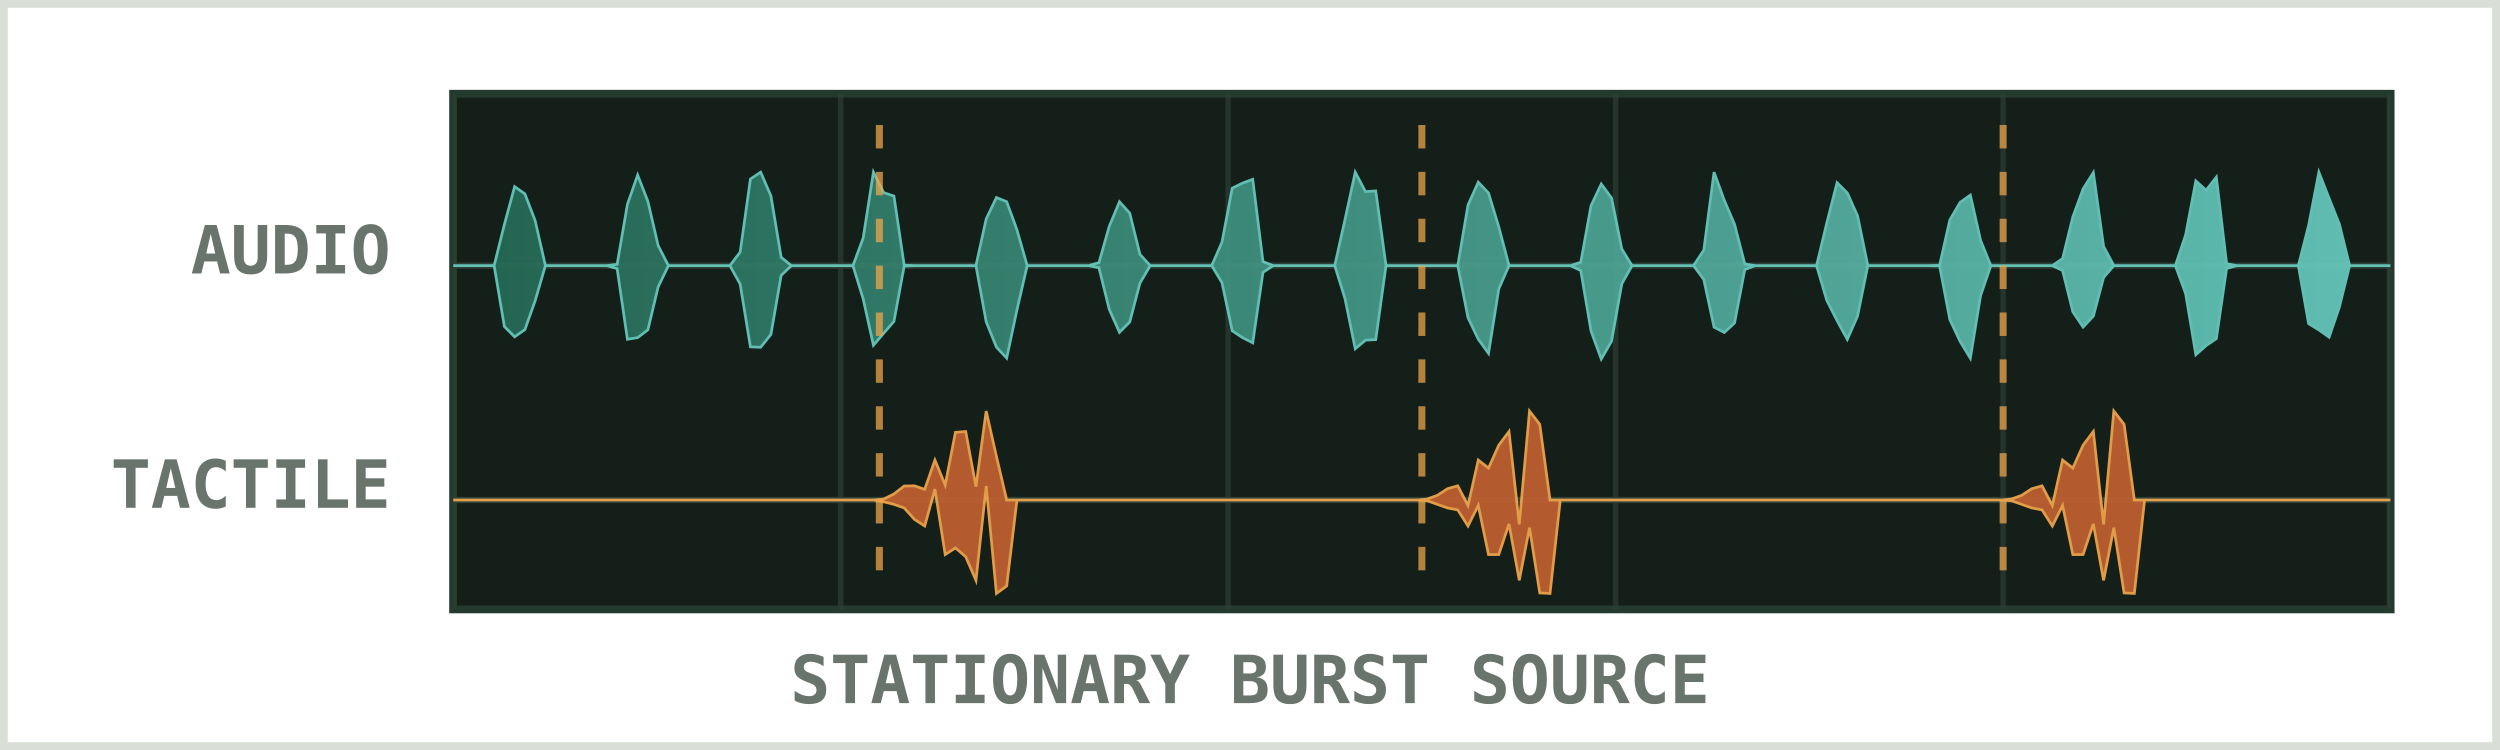
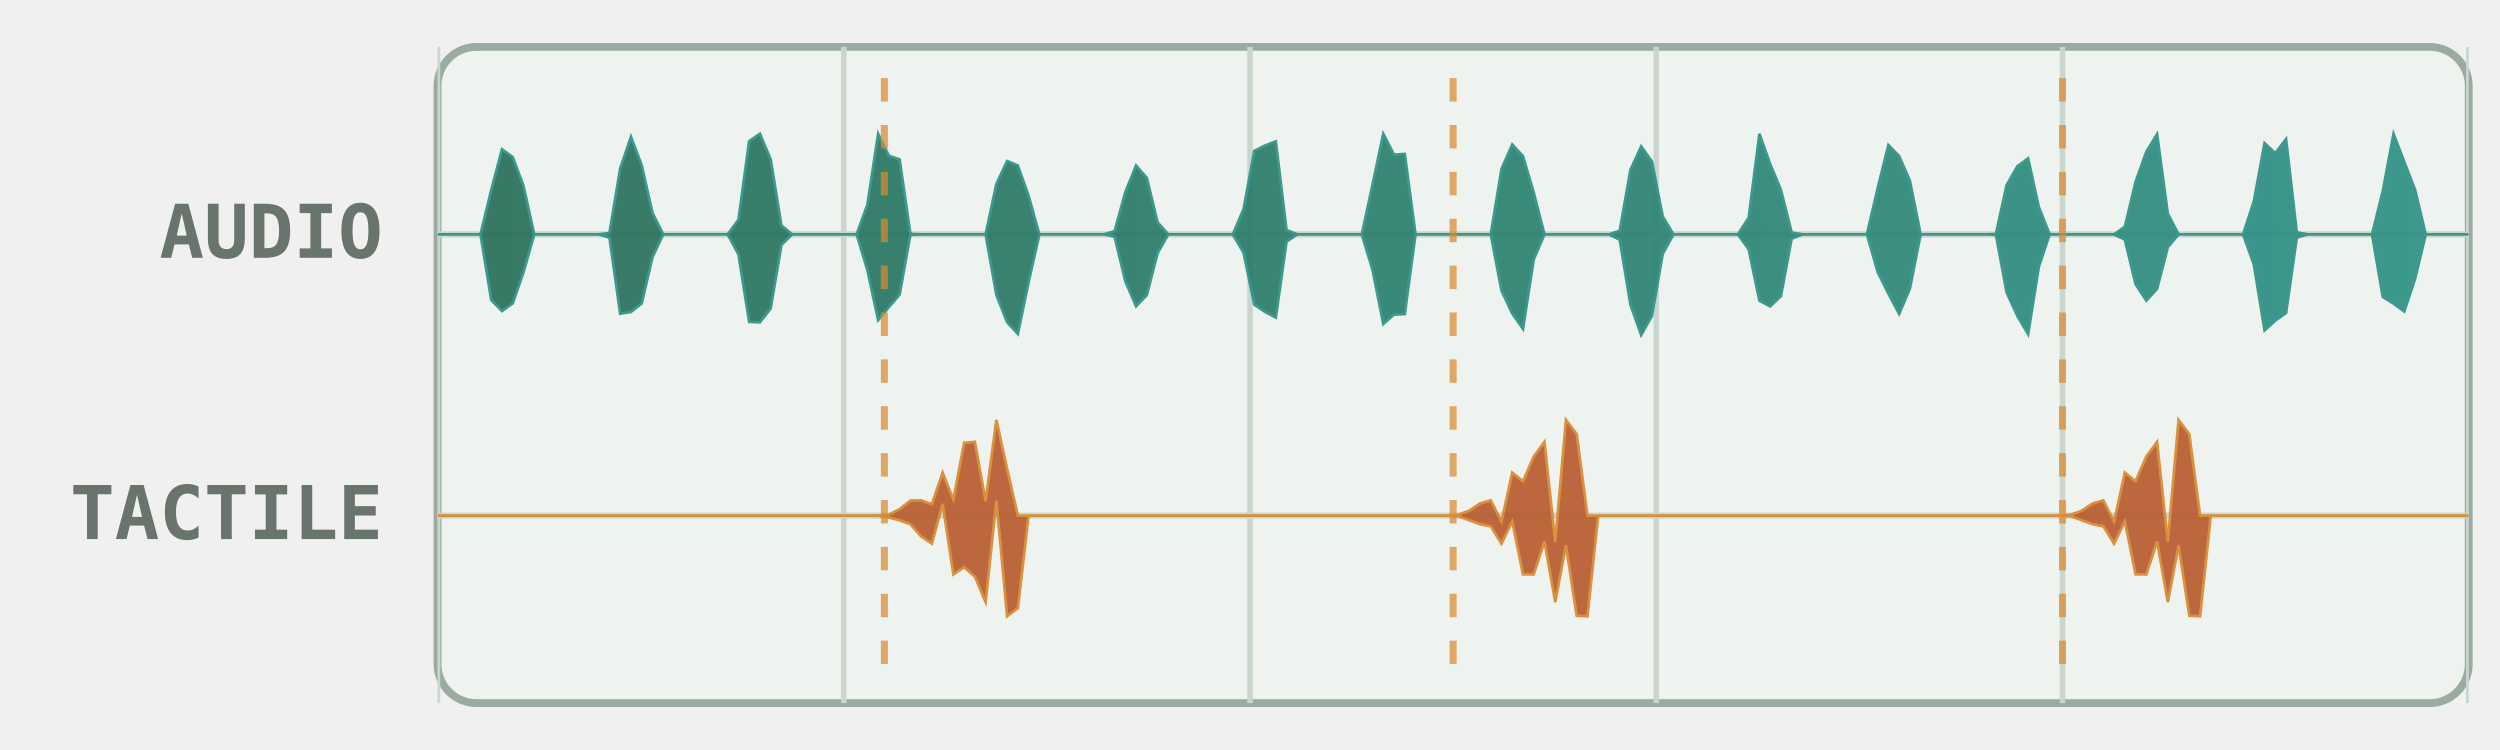
<svg xmlns="http://www.w3.org/2000/svg" viewBox="0 0 320 96" width="320" height="96" role="img" aria-labelledby="baseline-stationary-burst-title baseline-stationary-burst-desc" data-pipeline="pps-native-signal-svg.v1">
+   <style data-layer="theme-palette">:root{--pps-svg-background:#f4f5f1;--pps-svg-surface:#ffffff;--pps-svg-surface-2:#f8faf7;--pps-svg-text:#202621;--pps-svg-muted:#68746c;--pps-svg-line:#d9dfd6;--pps-svg-line-strong:#b8c5bb;--pps-svg-panel:#141f1a;--pps-svg-panel-soft:#1b2821;--pps-svg-panel-line:#2e4038;--pps-svg-widget-plot:#eef3ef;--pps-svg-widget-lane:#f8faf7;--pps-svg-widget-grid:#c9d5cd;--pps-svg-primary:#246b55;--pps-svg-primary-hover:#1d5846;--pps-svg-cyan:#2a8f84;--pps-svg-accent:#d8892f;--pps-svg-orange:#b75b2f;--pps-svg-baseline:#4b5fa8;--pps-svg-white-noise:#d8dde2;--pps-svg-chip-surface:#eef7f3;--pps-svg-chip-line:#b8d9cf;--pps-svg-plot-border:#9aaba0;--pps-svg-plot-label:#5f7469;--pps-svg-plot-label-strong:#355447;--pps-svg-silenced:#6d8176;--pps-svg-soft-mark:#8da399;--pps-svg-stimulus-span:#496d5d;--pps-svg-tactile-text:#8a4020;--pps-svg-footer:#526c60;}@media (prefers-color-scheme:dark){:root{--pps-svg-background:#151a17;--pps-svg-surface:#202723;--pps-svg-surface-2:#252e29;--pps-svg-text:#f1f5f2;--pps-svg-muted:#bdc9c1;--pps-svg-line:#3d4b43;--pps-svg-line-strong:#607066;--pps-svg-panel:#111915;--pps-svg-panel-soft:#1b2821;--pps-svg-panel-line:#33483e;--pps-svg-widget-plot:#171e1a;--pps-svg-widget-lane:#202a24;--pps-svg-widget-grid:#3b4b42;--pps-svg-primary:#54b58f;--pps-svg-primary-hover:#6bc7a2;--pps-svg-cyan:#69cfc3;--pps-svg-accent:#f2b35c;--pps-svg-orange:#e58c59;--pps-svg-baseline:#899af0;--pps-svg-white-noise:#d8dde2;--pps-svg-chip-surface:#1f3b31;--pps-svg-chip-line:#3f725e;--pps-svg-plot-border:#52645a;--pps-svg-plot-label:#91a99d;--pps-svg-plot-label-strong:#c0d2c8;--pps-svg-silenced:#8ca095;--pps-svg-soft-mark:#8ca095;--pps-svg-stimulus-span:#8ab9a3;--pps-svg-tactile-text:#f0a071;--pps-svg-footer:#91a99d;}}</style>
  <defs>
    <linearGradient id="baseline-audio-fill" x1="0%" y1="0%" x2="100%" y2="0%">
-       <stop offset="0%" stop-color="#246b55" stop-opacity="1" />
-       <stop offset="100%" stop-color="#69cfc3" stop-opacity="1" />
+       <stop offset="0%" stop-color="var(--pps-svg-primary, #246b55)" stop-opacity="1" />
+       <stop offset="100%" stop-color="var(--pps-svg-cyan, #2a8f84)" stop-opacity="1" />
    </linearGradient>
    <clipPath id="baseline-preview-clip">
-       <rect x="58" y="12" width="248" height="66" />
+       <rect x="56" y="6" width="260" height="84" />
    </clipPath>
  </defs>
-   <rect width="320" height="96" fill="#ffffff" data-layer="background" />
-   <rect x="0.5" y="0.5" width="319" height="95" fill="none" stroke="#d9dfd6" data-layer="frame" />
-   <rect x="58" y="12" width="248" height="66" fill="#141f1a" stroke="#253a2e" data-layer="plot-background" />
-   <text x="50" y="35" fill="#68746c" font-size="8.5" font-family="Cascadia Mono, SFMono-Regular, Consolas, monospace" letter-spacing="0" font-weight="700" text-anchor="end">AUDIO</text>
-   <text x="50" y="65" fill="#68746c" font-size="8.5" font-family="Cascadia Mono, SFMono-Regular, Consolas, monospace" letter-spacing="0" font-weight="700" text-anchor="end">TACTILE</text>
+   <rect width="320" height="96" fill="none" data-layer="transparent-background" />
+   <rect x="56" y="6" width="260" height="84" rx="5" fill="var(--pps-svg-widget-plot, #eef3ef)" stroke="var(--pps-svg-plot-border, #9aaba0)" data-layer="plot-background" />
+   <text x="49" y="33" fill="var(--pps-svg-muted, #68746c)" font-size="9.5" font-family="Cascadia Mono, SFMono-Regular, Consolas, monospace" letter-spacing="0" font-weight="700" text-anchor="end" data-layer="channel-label">AUDIO</text>
+   <text x="49" y="69" fill="var(--pps-svg-muted, #68746c)" font-size="9.5" font-family="Cascadia Mono, SFMono-Regular, Consolas, monospace" letter-spacing="0" font-weight="700" text-anchor="end" data-layer="channel-label">TACTILE</text>
  <g clip-path="url(#baseline-preview-clip)" data-layer="plot">
-     <line x1="58" y1="12" x2="58" y2="78" stroke="#2e4038" stroke-width="0.7" opacity="0.62" data-layer="grid" />
-     <line x1="107.6" y1="12" x2="107.6" y2="78" stroke="#2e4038" stroke-width="0.7" opacity="0.62" data-layer="grid" />
-     <line x1="157.2" y1="12" x2="157.2" y2="78" stroke="#2e4038" stroke-width="0.7" opacity="0.62" data-layer="grid" />
-     <line x1="206.8" y1="12" x2="206.8" y2="78" stroke="#2e4038" stroke-width="0.7" opacity="0.62" data-layer="grid" />
-     <line x1="256.4" y1="12" x2="256.4" y2="78" stroke="#2e4038" stroke-width="0.7" opacity="0.62" data-layer="grid" />
-     <line x1="306" y1="12" x2="306" y2="78" stroke="#2e4038" stroke-width="0.7" opacity="0.62" data-layer="grid" />
-     <line x1="58" y1="34" x2="306" y2="34" stroke="#2e4038" stroke-width="0.8" data-layer="channel-center" />
-     <line x1="58" y1="64" x2="306" y2="64" stroke="#2e4038" stroke-width="0.8" data-layer="channel-center" />
-     <path d="M 58,34 L 59.312,34 L 60.624,34 L 61.937,34 L 63.249,34 L 64.561,28.732 L 65.873,23.889 L 67.185,24.813 L 68.497,28.231 L 69.81,34 L 71.122,34 L 72.434,34 L 73.746,34 L 75.058,34 L 76.37,34 L 77.683,34 L 78.995,33.831 L 80.307,26.162 L 81.619,22.405 L 82.931,25.783 L 84.243,31.437 L 85.556,34 L 86.868,34 L 88.18,34 L 89.492,34 L 90.804,34 L 92.116,34 L 93.429,34 L 94.741,32.266 L 96.053,22.916 L 97.365,22.04 L 98.677,25.076 L 99.989,32.94 L 101.302,34 L 102.614,34 L 103.926,34 L 105.238,34 L 106.55,34 L 107.862,34 L 109.175,34 L 110.487,30.465 L 111.799,22.04 L 113.111,24.657 L 114.423,25.093 L 115.735,33.95 L 117.048,34 L 118.36,34 L 119.672,34 L 120.984,34 L 122.296,34 L 123.608,34 L 124.921,34 L 126.233,28.019 L 127.545,25.287 L 128.857,25.82 L 130.169,29.419 L 131.481,34 L 132.794,34 L 134.106,34 L 135.418,34 L 136.73,34 L 138.042,34 L 139.354,34 L 140.667,33.618 L 141.979,28.983 L 143.291,25.821 L 144.603,27.282 L 145.915,32.567 L 147.228,34 L 148.54,34 L 149.852,34 L 151.164,34 L 152.476,34 L 153.788,34 L 155.101,34 L 156.413,30.991 L 157.725,24.08 L 159.037,23.441 L 160.349,22.952 L 161.661,33.487 L 162.974,34 L 164.286,34 L 165.598,34 L 166.91,34 L 168.222,34 L 169.534,34 L 170.847,34 L 172.159,28.102 L 173.471,22.04 L 174.783,24.53 L 176.095,24.436 L 177.407,33.996 L 178.72,34 L 180.032,34 L 181.344,34 L 182.656,34 L 183.968,34 L 185.28,34 L 186.593,33.998 L 187.905,26.238 L 189.217,23.317 L 190.529,24.706 L 191.841,29.03 L 193.153,34 L 194.466,34 L 195.778,34 L 197.09,34 L 198.402,34 L 199.714,34 L 201.026,34 L 202.339,33.565 L 203.651,26.326 L 204.963,23.549 L 206.275,25.341 L 207.587,31.862 L 208.899,34 L 210.212,34 L 211.524,34 L 212.836,34 L 214.148,34 L 215.46,34 L 216.772,34 L 218.085,32.013 L 219.397,22.04 L 220.709,25.642 L 222.021,28.707 L 223.333,33.784 L 224.646,34 L 225.958,34 L 227.27,34 L 228.582,34 L 229.894,34 L 231.206,34 L 232.519,34 L 233.831,28.529 L 235.143,23.385 L 236.455,24.698 L 237.767,27.624 L 239.079,34 L 240.392,34 L 241.704,34 L 243.016,34 L 244.328,34 L 245.64,34 L 246.952,34 L 248.265,33.968 L 249.577,28.152 L 250.889,25.903 L 252.201,24.971 L 253.513,30.759 L 254.825,34 L 256.138,34 L 257.45,34 L 258.762,34 L 260.074,34 L 261.386,34 L 262.698,34 L 264.011,33.097 L 265.323,27.761 L 266.635,24.178 L 267.947,22.089 L 269.259,31.538 L 270.571,34 L 271.884,34 L 273.196,34 L 274.508,34 L 275.82,34 L 277.132,34 L 278.444,34 L 279.757,30.087 L 281.069,23.156 L 282.381,24.344 L 283.693,22.67 L 285.005,33.75 L 286.317,34 L 287.63,34 L 288.942,34 L 290.254,34 L 291.566,34 L 292.878,34 L 294.19,34 L 295.503,28.851 L 296.815,22.04 L 298.127,25.385 L 299.439,28.682 L 300.751,34 L 302.063,34 L 303.376,34 L 304.688,34 L 306,34 L 306,34 L 304.688,34 L 303.376,34 L 302.063,34 L 300.751,34 L 299.439,39.311 L 298.127,43.159 L 296.815,42.232 L 295.503,41.432 L 294.19,34 L 292.878,34 L 291.566,34 L 290.254,34 L 288.942,34 L 287.63,34 L 286.317,34 L 285.005,34.376 L 283.693,43.344 L 282.381,44.242 L 281.069,45.407 L 279.757,37.564 L 278.444,34 L 277.132,34 L 275.82,34 L 274.508,34 L 273.196,34 L 271.884,34 L 270.571,34 L 269.259,35.526 L 267.947,40.472 L 266.635,41.872 L 265.323,39.915 L 264.011,34.629 L 262.698,34 L 261.386,34 L 260.074,34 L 258.762,34 L 257.45,34 L 256.138,34 L 254.825,34 L 253.513,37.848 L 252.201,45.858 L 250.889,43.694 L 249.577,40.902 L 248.265,34.027 L 246.952,34 L 245.64,34 L 244.328,34 L 243.016,34 L 241.704,34 L 240.392,34 L 239.079,34 L 237.767,40.453 L 236.455,43.447 L 235.143,41.04 L 233.831,38.454 L 232.519,34 L 231.206,34 L 229.894,34 L 228.582,34 L 227.27,34 L 225.958,34 L 224.646,34 L 223.333,34.51 L 222.021,41.343 L 220.709,42.561 L 219.397,41.874 L 218.085,35.778 L 216.772,34 L 215.46,34 L 214.148,34 L 212.836,34 L 211.524,34 L 210.212,34 L 208.899,34 L 207.587,36.336 L 206.275,43.674 L 204.963,45.96 L 203.651,42.367 L 202.339,34.634 L 201.026,34 L 199.714,34 L 198.402,34 L 197.09,34 L 195.778,34 L 194.466,34 L 193.153,34 L 191.841,36.983 L 190.529,45.232 L 189.217,43.413 L 187.905,40.673 L 186.593,34.003 L 185.28,34 L 183.968,34 L 182.656,34 L 181.344,34 L 180.032,34 L 178.72,34 L 177.407,34.001 L 176.095,43.469 L 174.783,43.54 L 173.471,44.645 L 172.159,38.222 L 170.847,34 L 169.534,34 L 168.222,34 L 166.91,34 L 165.598,34 L 164.286,34 L 162.974,34 L 161.661,34.864 L 160.349,43.881 L 159.037,43.215 L 157.725,42.346 L 156.413,36.183 L 155.101,34 L 153.788,34 L 152.476,34 L 151.164,34 L 149.852,34 L 148.54,34 L 147.228,34 L 145.915,36.229 L 144.603,41.219 L 143.291,42.541 L 141.979,39.577 L 140.667,34.267 L 139.354,34 L 138.042,34 L 136.73,34 L 135.418,34 L 134.106,34 L 132.794,34 L 131.481,34 L 130.169,39.667 L 128.857,45.833 L 127.545,44.436 L 126.233,41.192 L 124.921,34 L 123.608,34 L 122.296,34 L 120.984,34 L 119.672,34 L 118.36,34 L 117.048,34 L 115.735,34.047 L 114.423,41.147 L 113.111,42.653 L 111.799,44.192 L 110.487,38.259 L 109.175,34 L 107.862,34 L 106.55,34 L 105.238,34 L 103.926,34 L 102.614,34 L 101.302,34 L 99.989,35.25 L 98.677,42.804 L 97.365,44.452 L 96.053,44.401 L 94.741,36.368 L 93.429,34 L 92.116,34 L 90.804,34 L 89.492,34 L 88.18,34 L 86.868,34 L 85.556,34 L 84.243,36.721 L 82.931,42.21 L 81.619,43.218 L 80.307,43.427 L 78.995,34.389 L 77.683,34 L 76.37,34 L 75.058,34 L 73.746,34 L 72.434,34 L 71.122,34 L 69.81,34 L 68.497,38.508 L 67.185,42.194 L 65.873,43.112 L 64.561,41.794 L 63.249,34 L 61.937,34 L 60.624,34 L 59.312,34 L 58,34 Z" fill="url(#baseline-audio-fill)" stroke="#69cfc3" stroke-width="0.35" opacity="0.9" data-layer="waveform" data-channel="audio" data-sample-reduction="min-max-bin" />
-     <path d="M 58,64 L 59.312,64 L 60.624,64 L 61.937,64 L 63.249,64 L 64.561,64 L 65.873,64 L 67.185,64 L 68.497,64 L 69.81,64 L 71.122,64 L 72.434,64 L 73.746,64 L 75.058,64 L 76.37,64 L 77.683,64 L 78.995,64 L 80.307,64 L 81.619,64 L 82.931,64 L 84.243,64 L 85.556,64 L 86.868,64 L 88.18,64 L 89.492,64 L 90.804,64 L 92.116,64 L 93.429,64 L 94.741,64 L 96.053,64 L 97.365,64 L 98.677,64 L 99.989,64 L 101.302,64 L 102.614,64 L 103.926,64 L 105.238,64 L 106.55,64 L 107.862,64 L 109.175,64 L 110.487,64 L 111.799,63.993 L 113.111,63.881 L 114.423,63.229 L 115.735,62.21 L 117.048,62.187 L 118.36,62.632 L 119.672,58.889 L 120.984,62.089 L 122.296,55.342 L 123.608,55.234 L 124.921,62.292 L 126.233,52.618 L 127.545,58.433 L 128.857,64 L 130.169,64 L 131.481,64 L 132.794,64 L 134.106,64 L 135.418,64 L 136.73,64 L 138.042,64 L 139.354,64 L 140.667,64 L 141.979,64 L 143.291,64 L 144.603,64 L 145.915,64 L 147.228,64 L 148.54,64 L 149.852,64 L 151.164,64 L 152.476,64 L 153.788,64 L 155.101,64 L 156.413,64 L 157.725,64 L 159.037,64 L 160.349,64 L 161.661,64 L 162.974,64 L 164.286,64 L 165.598,64 L 166.91,64 L 168.222,64 L 169.534,64 L 170.847,64 L 172.159,64 L 173.471,64 L 174.783,64 L 176.095,64 L 177.407,64 L 178.72,64 L 180.032,64 L 181.344,64 L 182.656,63.881 L 183.968,63.41 L 185.28,62.554 L 186.593,62.187 L 187.905,64.719 L 189.217,58.889 L 190.529,59.916 L 191.841,56.985 L 193.153,55.234 L 194.466,67.126 L 195.778,52.618 L 197.09,54.318 L 198.402,64 L 199.714,64 L 201.026,64 L 202.339,64 L 203.651,64 L 204.963,64 L 206.275,64 L 207.587,64 L 208.899,64 L 210.212,64 L 211.524,64 L 212.836,64 L 214.148,64 L 215.46,64 L 216.772,64 L 218.085,64 L 219.397,64 L 220.709,64 L 222.021,64 L 223.333,64 L 224.646,64 L 225.958,64 L 227.27,64 L 228.582,64 L 229.894,64 L 231.206,64 L 232.519,64 L 233.831,64 L 235.143,64 L 236.455,64 L 237.767,64 L 239.079,64 L 240.392,64 L 241.704,64 L 243.016,64 L 244.328,64 L 245.64,64 L 246.952,64 L 248.265,64 L 249.577,64 L 250.889,64 L 252.201,64 L 253.513,64 L 254.825,64 L 256.138,64 L 257.45,63.881 L 258.762,63.41 L 260.074,62.554 L 261.386,62.187 L 262.698,64.719 L 264.011,58.889 L 265.323,59.916 L 266.635,56.985 L 267.947,55.234 L 269.259,67.126 L 270.571,52.618 L 271.884,54.318 L 273.196,64 L 274.508,64 L 275.82,64 L 277.132,64 L 278.444,64 L 279.757,64 L 281.069,64 L 282.381,64 L 283.693,64 L 285.005,64 L 286.317,64 L 287.63,64 L 288.942,64 L 290.254,64 L 291.566,64 L 292.878,64 L 294.19,64 L 295.503,64 L 296.815,64 L 298.127,64 L 299.439,64 L 300.751,64 L 302.063,64 L 303.376,64 L 304.688,64 L 306,64 L 306,64 L 304.688,64 L 303.376,64 L 302.063,64 L 300.751,64 L 299.439,64 L 298.127,64 L 296.815,64 L 295.503,64 L 294.19,64 L 292.878,64 L 291.566,64 L 290.254,64 L 288.942,64 L 287.63,64 L 286.317,64 L 285.005,64 L 283.693,64 L 282.381,64 L 281.069,64 L 279.757,64 L 278.444,64 L 277.132,64 L 275.82,64 L 274.508,64 L 273.196,75.96 L 271.884,75.895 L 270.571,67.537 L 269.259,74.281 L 267.947,67.059 L 266.635,70.984 L 265.323,70.984 L 264.011,64.691 L 262.698,67.329 L 261.386,65.267 L 260.074,65.018 L 258.762,64.556 L 257.45,64.082 L 256.138,64 L 254.825,64 L 253.513,64 L 252.201,64 L 250.889,64 L 249.577,64 L 248.265,64 L 246.952,64 L 245.64,64 L 244.328,64 L 243.016,64 L 241.704,64 L 240.392,64 L 239.079,64 L 237.767,64 L 236.455,64 L 235.143,64 L 233.831,64 L 232.519,64 L 231.206,64 L 229.894,64 L 228.582,64 L 227.27,64 L 225.958,64 L 224.646,64 L 223.333,64 L 222.021,64 L 220.709,64 L 219.397,64 L 218.085,64 L 216.772,64 L 215.46,64 L 214.148,64 L 212.836,64 L 211.524,64 L 210.212,64 L 208.899,64 L 207.587,64 L 206.275,64 L 204.963,64 L 203.651,64 L 202.339,64 L 201.026,64 L 199.714,64 L 198.402,75.96 L 197.09,75.895 L 195.778,67.537 L 194.466,74.281 L 193.153,67.059 L 191.841,70.984 L 190.529,70.984 L 189.217,64.691 L 187.905,67.329 L 186.593,65.267 L 185.28,65.018 L 183.968,64.556 L 182.656,64.082 L 181.344,64 L 180.032,64 L 178.72,64 L 177.407,64 L 176.095,64 L 174.783,64 L 173.471,64 L 172.159,64 L 170.847,64 L 169.534,64 L 168.222,64 L 166.91,64 L 165.598,64 L 164.286,64 L 162.974,64 L 161.661,64 L 160.349,64 L 159.037,64 L 157.725,64 L 156.413,64 L 155.101,64 L 153.788,64 L 152.476,64 L 151.164,64 L 149.852,64 L 148.54,64 L 147.228,64 L 145.915,64 L 144.603,64 L 143.291,64 L 141.979,64 L 140.667,64 L 139.354,64 L 138.042,64 L 136.73,64 L 135.418,64 L 134.106,64 L 132.794,64 L 131.481,64 L 130.169,64 L 128.857,75.001 L 127.545,75.96 L 126.233,62.215 L 124.921,74.281 L 123.608,71.263 L 122.296,70.131 L 120.984,70.984 L 119.672,62.601 L 118.36,67.329 L 117.048,66.476 L 115.735,65.018 L 114.423,64.556 L 113.111,64.23 L 111.799,64 L 110.487,64 L 109.175,64 L 107.862,64 L 106.55,64 L 105.238,64 L 103.926,64 L 102.614,64 L 101.302,64 L 99.989,64 L 98.677,64 L 97.365,64 L 96.053,64 L 94.741,64 L 93.429,64 L 92.116,64 L 90.804,64 L 89.492,64 L 88.18,64 L 86.868,64 L 85.556,64 L 84.243,64 L 82.931,64 L 81.619,64 L 80.307,64 L 78.995,64 L 77.683,64 L 76.37,64 L 75.058,64 L 73.746,64 L 72.434,64 L 71.122,64 L 69.81,64 L 68.497,64 L 67.185,64 L 65.873,64 L 64.561,64 L 63.249,64 L 61.937,64 L 60.624,64 L 59.312,64 L 58,64 Z" fill="#c06030" stroke="#f2a74b" stroke-width="0.35" opacity="0.92" data-layer="waveform" data-channel="tactile" data-sample-reduction="min-max-bin" />
-     <line x1="112.56" y1="16" x2="112.56" y2="75" stroke="#f2a74b" stroke-width="0.9" stroke-dasharray="3 3" opacity="0.72" data-layer="soa-marker" />
-     <line x1="182" y1="16" x2="182" y2="75" stroke="#f2a74b" stroke-width="0.9" stroke-dasharray="3 3" opacity="0.72" data-layer="soa-marker" />
-     <line x1="256.4" y1="16" x2="256.4" y2="75" stroke="#f2a74b" stroke-width="0.9" stroke-dasharray="3 3" opacity="0.72" data-layer="soa-marker" />
+     <line x1="56" y1="6" x2="56" y2="90" stroke="var(--pps-svg-widget-grid, #c9d5cd)" stroke-width="0.7" data-layer="grid" />
+     <line x1="108" y1="6" x2="108" y2="90" stroke="var(--pps-svg-widget-grid, #c9d5cd)" stroke-width="0.7" data-layer="grid" />
+     <line x1="160" y1="6" x2="160" y2="90" stroke="var(--pps-svg-widget-grid, #c9d5cd)" stroke-width="0.7" data-layer="grid" />
+     <line x1="212" y1="6" x2="212" y2="90" stroke="var(--pps-svg-widget-grid, #c9d5cd)" stroke-width="0.7" data-layer="grid" />
+     <line x1="264" y1="6" x2="264" y2="90" stroke="var(--pps-svg-widget-grid, #c9d5cd)" stroke-width="0.7" data-layer="grid" />
+     <line x1="316" y1="6" x2="316" y2="90" stroke="var(--pps-svg-widget-grid, #c9d5cd)" stroke-width="0.7" data-layer="grid" />
+     <line x1="56" y1="30" x2="316" y2="30" stroke="var(--pps-svg-widget-grid, #c9d5cd)" stroke-width="0.8" data-layer="channel-center" />
+     <line x1="56" y1="66" x2="316" y2="66" stroke="var(--pps-svg-widget-grid, #c9d5cd)" stroke-width="0.8" data-layer="channel-center" />
+     <path d="M 56,30 L 57.376,30 L 58.751,30 L 60.127,30 L 61.503,30 L 62.878,24.326 L 64.254,19.111 L 65.63,20.106 L 67.005,23.788 L 68.381,30 L 69.757,30 L 71.132,30 L 72.508,30 L 73.884,30 L 75.259,30 L 76.635,30 L 78.011,29.818 L 79.386,21.559 L 80.762,17.513 L 82.138,21.15 L 83.513,27.24 L 84.889,30 L 86.265,30 L 87.64,30 L 89.016,30 L 90.392,30 L 91.767,30 L 93.143,30 L 94.519,28.133 L 95.894,18.063 L 97.27,17.12 L 98.646,20.389 L 100.021,28.858 L 101.397,30 L 102.772,30 L 104.148,30 L 105.524,30 L 106.899,30 L 108.275,30 L 109.651,30 L 111.026,26.193 L 112.402,17.12 L 113.778,19.939 L 115.153,20.408 L 116.529,29.946 L 117.905,30 L 119.28,30 L 120.656,30 L 122.032,30 L 123.407,30 L 124.783,30 L 126.159,30 L 127.534,23.559 L 128.91,20.617 L 130.286,21.19 L 131.661,25.066 L 133.037,30 L 134.413,30 L 135.788,30 L 137.164,30 L 138.54,30 L 139.915,30 L 141.291,30 L 142.667,29.589 L 144.042,24.598 L 145.418,21.192 L 146.794,22.766 L 148.169,28.457 L 149.545,30 L 150.921,30 L 152.296,30 L 153.672,30 L 155.048,30 L 156.423,30 L 157.799,30 L 159.175,26.76 L 160.55,19.317 L 161.926,18.629 L 163.302,18.102 L 164.677,29.447 L 166.053,30 L 167.429,30 L 168.804,30 L 170.18,30 L 171.556,30 L 172.931,30 L 174.307,30 L 175.683,23.648 L 177.058,17.12 L 178.434,19.801 L 179.81,19.7 L 181.185,29.996 L 182.561,30 L 183.937,30 L 185.312,30 L 186.688,30 L 188.063,30 L 189.439,30 L 190.815,29.997 L 192.19,21.64 L 193.566,18.495 L 194.942,19.991 L 196.317,24.648 L 197.693,30 L 199.069,30 L 200.444,30 L 201.82,30 L 203.196,30 L 204.571,30 L 205.947,30 L 207.323,29.532 L 208.698,21.736 L 210.074,18.745 L 211.45,20.675 L 212.825,27.697 L 214.201,30 L 215.577,30 L 216.952,30 L 218.328,30 L 219.704,30 L 221.079,30 L 222.455,30 L 223.831,27.86 L 225.206,17.12 L 226.582,20.999 L 227.958,24.3 L 229.333,29.767 L 230.709,30 L 232.085,30 L 233.46,30 L 234.836,30 L 236.212,30 L 237.587,30 L 238.963,30 L 240.339,24.109 L 241.714,18.568 L 243.09,19.983 L 244.466,23.134 L 245.841,30 L 247.217,30 L 248.593,30 L 249.968,30 L 251.344,30 L 252.72,30 L 254.095,30 L 255.471,29.965 L 256.847,23.702 L 258.222,21.28 L 259.598,20.277 L 260.974,26.509 L 262.349,30 L 263.725,30 L 265.101,30 L 266.476,30 L 267.852,30 L 269.228,30 L 270.603,30 L 271.979,29.028 L 273.354,23.281 L 274.73,19.423 L 276.106,17.173 L 277.481,27.349 L 278.857,30 L 280.233,30 L 281.608,30 L 282.984,30 L 284.36,30 L 285.735,30 L 287.111,30 L 288.487,25.786 L 289.862,18.322 L 291.238,19.601 L 292.614,17.798 L 293.989,29.73 L 295.365,30 L 296.741,30 L 298.116,30 L 299.492,30 L 300.868,30 L 302.243,30 L 303.619,30 L 304.995,24.455 L 306.37,17.12 L 307.746,20.722 L 309.122,24.273 L 310.497,30 L 311.873,30 L 313.249,30 L 314.624,30 L 316,30 L 316,30 L 314.624,30 L 313.249,30 L 311.873,30 L 310.497,30 L 309.122,35.72 L 307.746,39.863 L 306.37,38.865 L 304.995,38.004 L 303.619,30 L 302.243,30 L 300.868,30 L 299.492,30 L 298.116,30 L 296.741,30 L 295.365,30 L 293.989,30.405 L 292.614,40.062 L 291.238,41.03 L 289.862,42.285 L 288.487,33.838 L 287.111,30 L 285.735,30 L 284.36,30 L 282.984,30 L 281.608,30 L 280.233,30 L 278.857,30 L 277.481,31.644 L 276.106,36.97 L 274.73,38.477 L 273.354,36.37 L 271.979,30.678 L 270.603,30 L 269.228,30 L 267.852,30 L 266.476,30 L 265.101,30 L 263.725,30 L 262.349,30 L 260.974,34.144 L 259.598,42.77 L 258.222,40.44 L 256.847,37.433 L 255.471,30.029 L 254.095,30 L 252.72,30 L 251.344,30 L 249.968,30 L 248.593,30 L 247.217,30 L 245.841,30 L 244.466,36.949 L 243.09,40.174 L 241.714,37.581 L 240.339,34.797 L 238.963,30 L 237.587,30 L 236.212,30 L 234.836,30 L 233.46,30 L 232.085,30 L 230.709,30 L 229.333,30.549 L 227.958,37.908 L 226.582,39.219 L 225.206,38.479 L 223.831,31.915 L 222.455,30 L 221.079,30 L 219.704,30 L 218.328,30 L 216.952,30 L 215.577,30 L 214.201,30 L 212.825,32.516 L 211.45,40.418 L 210.074,42.88 L 208.698,39.011 L 207.323,30.682 L 205.947,30 L 204.571,30 L 203.196,30 L 201.82,30 L 200.444,30 L 199.069,30 L 197.693,30 L 196.317,33.212 L 194.942,42.096 L 193.566,40.137 L 192.19,37.187 L 190.815,30.003 L 189.439,30 L 188.063,30 L 186.688,30 L 185.312,30 L 183.937,30 L 182.561,30 L 181.185,30.001 L 179.81,40.198 L 178.434,40.274 L 177.058,41.464 L 175.683,34.547 L 174.307,30 L 172.931,30 L 171.556,30 L 170.18,30 L 168.804,30 L 167.429,30 L 166.053,30 L 164.677,30.931 L 163.302,40.641 L 161.926,39.924 L 160.55,38.988 L 159.175,32.351 L 157.799,30 L 156.423,30 L 155.048,30 L 153.672,30 L 152.296,30 L 150.921,30 L 149.545,30 L 148.169,32.401 L 146.794,37.774 L 145.418,39.198 L 144.042,36.006 L 142.667,30.287 L 141.291,30 L 139.915,30 L 138.54,30 L 137.164,30 L 135.788,30 L 134.413,30 L 133.037,30 L 131.661,36.103 L 130.286,42.743 L 128.91,41.238 L 127.534,37.745 L 126.159,30 L 124.783,30 L 123.407,30 L 122.032,30 L 120.656,30 L 119.28,30 L 117.905,30 L 116.529,30.051 L 115.153,37.696 L 113.778,39.318 L 112.402,40.976 L 111.026,34.586 L 109.651,30 L 108.275,30 L 106.899,30 L 105.524,30 L 104.148,30 L 102.772,30 L 101.397,30 L 100.021,31.346 L 98.646,39.481 L 97.27,41.255 L 95.894,41.201 L 94.519,32.55 L 93.143,30 L 91.767,30 L 90.392,30 L 89.016,30 L 87.64,30 L 86.265,30 L 84.889,30 L 83.513,32.931 L 82.138,38.842 L 80.762,39.928 L 79.386,40.152 L 78.011,30.419 L 76.635,30 L 75.259,30 L 73.884,30 L 72.508,30 L 71.132,30 L 69.757,30 L 68.381,30 L 67.005,34.855 L 65.63,38.824 L 64.254,39.813 L 62.878,38.394 L 61.503,30 L 60.127,30 L 58.751,30 L 57.376,30 L 56,30 Z" fill="url(#baseline-audio-fill)" stroke="var(--pps-svg-cyan, #2a8f84)" stroke-width="0.35" opacity="0.9" data-layer="waveform" data-channel="audio" data-sample-reduction="min-max-bin" />
+     <path d="M 56,66 L 57.376,66 L 58.751,66 L 60.127,66 L 61.503,66 L 62.878,66 L 64.254,66 L 65.63,66 L 67.005,66 L 68.381,66 L 69.757,66 L 71.132,66 L 72.508,66 L 73.884,66 L 75.259,66 L 76.635,66 L 78.011,66 L 79.386,66 L 80.762,66 L 82.138,66 L 83.513,66 L 84.889,66 L 86.265,66 L 87.64,66 L 89.016,66 L 90.392,66 L 91.767,66 L 93.143,66 L 94.519,66 L 95.894,66 L 97.27,66 L 98.646,66 L 100.021,66 L 101.397,66 L 102.772,66 L 104.148,66 L 105.524,66 L 106.899,66 L 108.275,66 L 109.651,66 L 111.026,66 L 112.402,65.993 L 113.778,65.872 L 115.153,65.17 L 116.529,64.073 L 117.905,64.048 L 119.28,64.526 L 120.656,60.496 L 122.032,63.942 L 123.407,56.676 L 124.783,56.56 L 126.159,64.161 L 127.534,53.743 L 128.91,60.005 L 130.286,66 L 131.661,66 L 133.037,66 L 134.413,66 L 135.788,66 L 137.164,66 L 138.54,66 L 139.915,66 L 141.291,66 L 142.667,66 L 144.042,66 L 145.418,66 L 146.794,66 L 148.169,66 L 149.545,66 L 150.921,66 L 152.296,66 L 153.672,66 L 155.048,66 L 156.423,66 L 157.799,66 L 159.175,66 L 160.55,66 L 161.926,66 L 163.302,66 L 164.677,66 L 166.053,66 L 167.429,66 L 168.804,66 L 170.18,66 L 171.556,66 L 172.931,66 L 174.307,66 L 175.683,66 L 177.058,66 L 178.434,66 L 179.81,66 L 181.185,66 L 182.561,66 L 183.937,66 L 185.312,66 L 186.688,65.872 L 188.063,65.365 L 189.439,64.443 L 190.815,64.048 L 192.19,66.774 L 193.566,60.496 L 194.942,61.602 L 196.317,58.445 L 197.693,56.56 L 199.069,69.366 L 200.444,53.743 L 201.82,55.573 L 203.196,66 L 204.571,66 L 205.947,66 L 207.323,66 L 208.698,66 L 210.074,66 L 211.45,66 L 212.825,66 L 214.201,66 L 215.577,66 L 216.952,66 L 218.328,66 L 219.704,66 L 221.079,66 L 222.455,66 L 223.831,66 L 225.206,66 L 226.582,66 L 227.958,66 L 229.333,66 L 230.709,66 L 232.085,66 L 233.46,66 L 234.836,66 L 236.212,66 L 237.587,66 L 238.963,66 L 240.339,66 L 241.714,66 L 243.09,66 L 244.466,66 L 245.841,66 L 247.217,66 L 248.593,66 L 249.968,66 L 251.344,66 L 252.72,66 L 254.095,66 L 255.471,66 L 256.847,66 L 258.222,66 L 259.598,66 L 260.974,66 L 262.349,66 L 263.725,66 L 265.101,65.872 L 266.476,65.365 L 267.852,64.443 L 269.228,64.048 L 270.603,66.774 L 271.979,60.496 L 273.354,61.602 L 274.73,58.445 L 276.106,56.56 L 277.481,69.366 L 278.857,53.743 L 280.233,55.573 L 281.608,66 L 282.984,66 L 284.36,66 L 285.735,66 L 287.111,66 L 288.487,66 L 289.862,66 L 291.238,66 L 292.614,66 L 293.989,66 L 295.365,66 L 296.741,66 L 298.116,66 L 299.492,66 L 300.868,66 L 302.243,66 L 303.619,66 L 304.995,66 L 306.37,66 L 307.746,66 L 309.122,66 L 310.497,66 L 311.873,66 L 313.249,66 L 314.624,66 L 316,66 L 316,66 L 314.624,66 L 313.249,66 L 311.873,66 L 310.497,66 L 309.122,66 L 307.746,66 L 306.37,66 L 304.995,66 L 303.619,66 L 302.243,66 L 300.868,66 L 299.492,66 L 298.116,66 L 296.741,66 L 295.365,66 L 293.989,66 L 292.614,66 L 291.238,66 L 289.862,66 L 288.487,66 L 287.111,66 L 285.735,66 L 284.36,66 L 282.984,66 L 281.608,78.88 L 280.233,78.81 L 278.857,69.809 L 277.481,77.072 L 276.106,69.295 L 274.73,73.522 L 273.354,73.521 L 271.979,66.744 L 270.603,69.585 L 269.228,67.364 L 267.852,67.096 L 266.476,66.599 L 265.101,66.088 L 263.725,66 L 262.349,66 L 260.974,66 L 259.598,66 L 258.222,66 L 256.847,66 L 255.471,66 L 254.095,66 L 252.72,66 L 251.344,66 L 249.968,66 L 248.593,66 L 247.217,66 L 245.841,66 L 244.466,66 L 243.09,66 L 241.714,66 L 240.339,66 L 238.963,66 L 237.587,66 L 236.212,66 L 234.836,66 L 233.46,66 L 232.085,66 L 230.709,66 L 229.333,66 L 227.958,66 L 226.582,66 L 225.206,66 L 223.831,66 L 222.455,66 L 221.079,66 L 219.704,66 L 218.328,66 L 216.952,66 L 215.577,66 L 214.201,66 L 212.825,66 L 211.45,66 L 210.074,66 L 208.698,66 L 207.323,66 L 205.947,66 L 204.571,66 L 203.196,78.88 L 201.82,78.81 L 200.444,69.809 L 199.069,77.072 L 197.693,69.295 L 196.317,73.522 L 194.942,73.521 L 193.566,66.744 L 192.19,69.585 L 190.815,67.364 L 189.439,67.096 L 188.063,66.599 L 186.688,66.088 L 185.312,66 L 183.937,66 L 182.561,66 L 181.185,66 L 179.81,66 L 178.434,66 L 177.058,66 L 175.683,66 L 174.307,66 L 172.931,66 L 171.556,66 L 170.18,66 L 168.804,66 L 167.429,66 L 166.053,66 L 164.677,66 L 163.302,66 L 161.926,66 L 160.55,66 L 159.175,66 L 157.799,66 L 156.423,66 L 155.048,66 L 153.672,66 L 152.296,66 L 150.921,66 L 149.545,66 L 148.169,66 L 146.794,66 L 145.418,66 L 144.042,66 L 142.667,66 L 141.291,66 L 139.915,66 L 138.54,66 L 137.164,66 L 135.788,66 L 134.413,66 L 133.037,66 L 131.661,66 L 130.286,77.847 L 128.91,78.88 L 127.534,64.078 L 126.159,77.072 L 124.783,73.822 L 123.407,72.602 L 122.032,73.522 L 120.656,64.493 L 119.28,69.585 L 117.905,68.667 L 116.529,67.096 L 115.153,66.599 L 113.778,66.247 L 112.402,66 L 111.026,66 L 109.651,66 L 108.275,66 L 106.899,66 L 105.524,66 L 104.148,66 L 102.772,66 L 101.397,66 L 100.021,66 L 98.646,66 L 97.27,66 L 95.894,66 L 94.519,66 L 93.143,66 L 91.767,66 L 90.392,66 L 89.016,66 L 87.64,66 L 86.265,66 L 84.889,66 L 83.513,66 L 82.138,66 L 80.762,66 L 79.386,66 L 78.011,66 L 76.635,66 L 75.259,66 L 73.884,66 L 72.508,66 L 71.132,66 L 69.757,66 L 68.381,66 L 67.005,66 L 65.63,66 L 64.254,66 L 62.878,66 L 61.503,66 L 60.127,66 L 58.751,66 L 57.376,66 L 56,66 Z" fill="var(--pps-svg-orange, #b75b2f)" stroke="var(--pps-svg-accent, #d8892f)" stroke-width="0.35" opacity="0.92" data-layer="waveform" data-channel="tactile" data-sample-reduction="min-max-bin" />
+     <line x1="113.2" y1="10" x2="113.2" y2="86" stroke="var(--pps-svg-accent, #d8892f)" stroke-width="0.9" stroke-dasharray="3 3" opacity="0.72" data-layer="soa-marker" />
+     <line x1="186" y1="10" x2="186" y2="86" stroke="var(--pps-svg-accent, #d8892f)" stroke-width="0.9" stroke-dasharray="3 3" opacity="0.72" data-layer="soa-marker" />
+     <line x1="264" y1="10" x2="264" y2="86" stroke="var(--pps-svg-accent, #d8892f)" stroke-width="0.9" stroke-dasharray="3 3" opacity="0.72" data-layer="soa-marker" />
  </g>
-   <text x="160" y="90" fill="#68746c" font-size="8.5" font-family="Cascadia Mono, SFMono-Regular, Consolas, monospace" letter-spacing="0" font-weight="700" text-anchor="middle" data-layer="strategy-caption">STATIONARY BURST SOURCE</text>
</svg>
